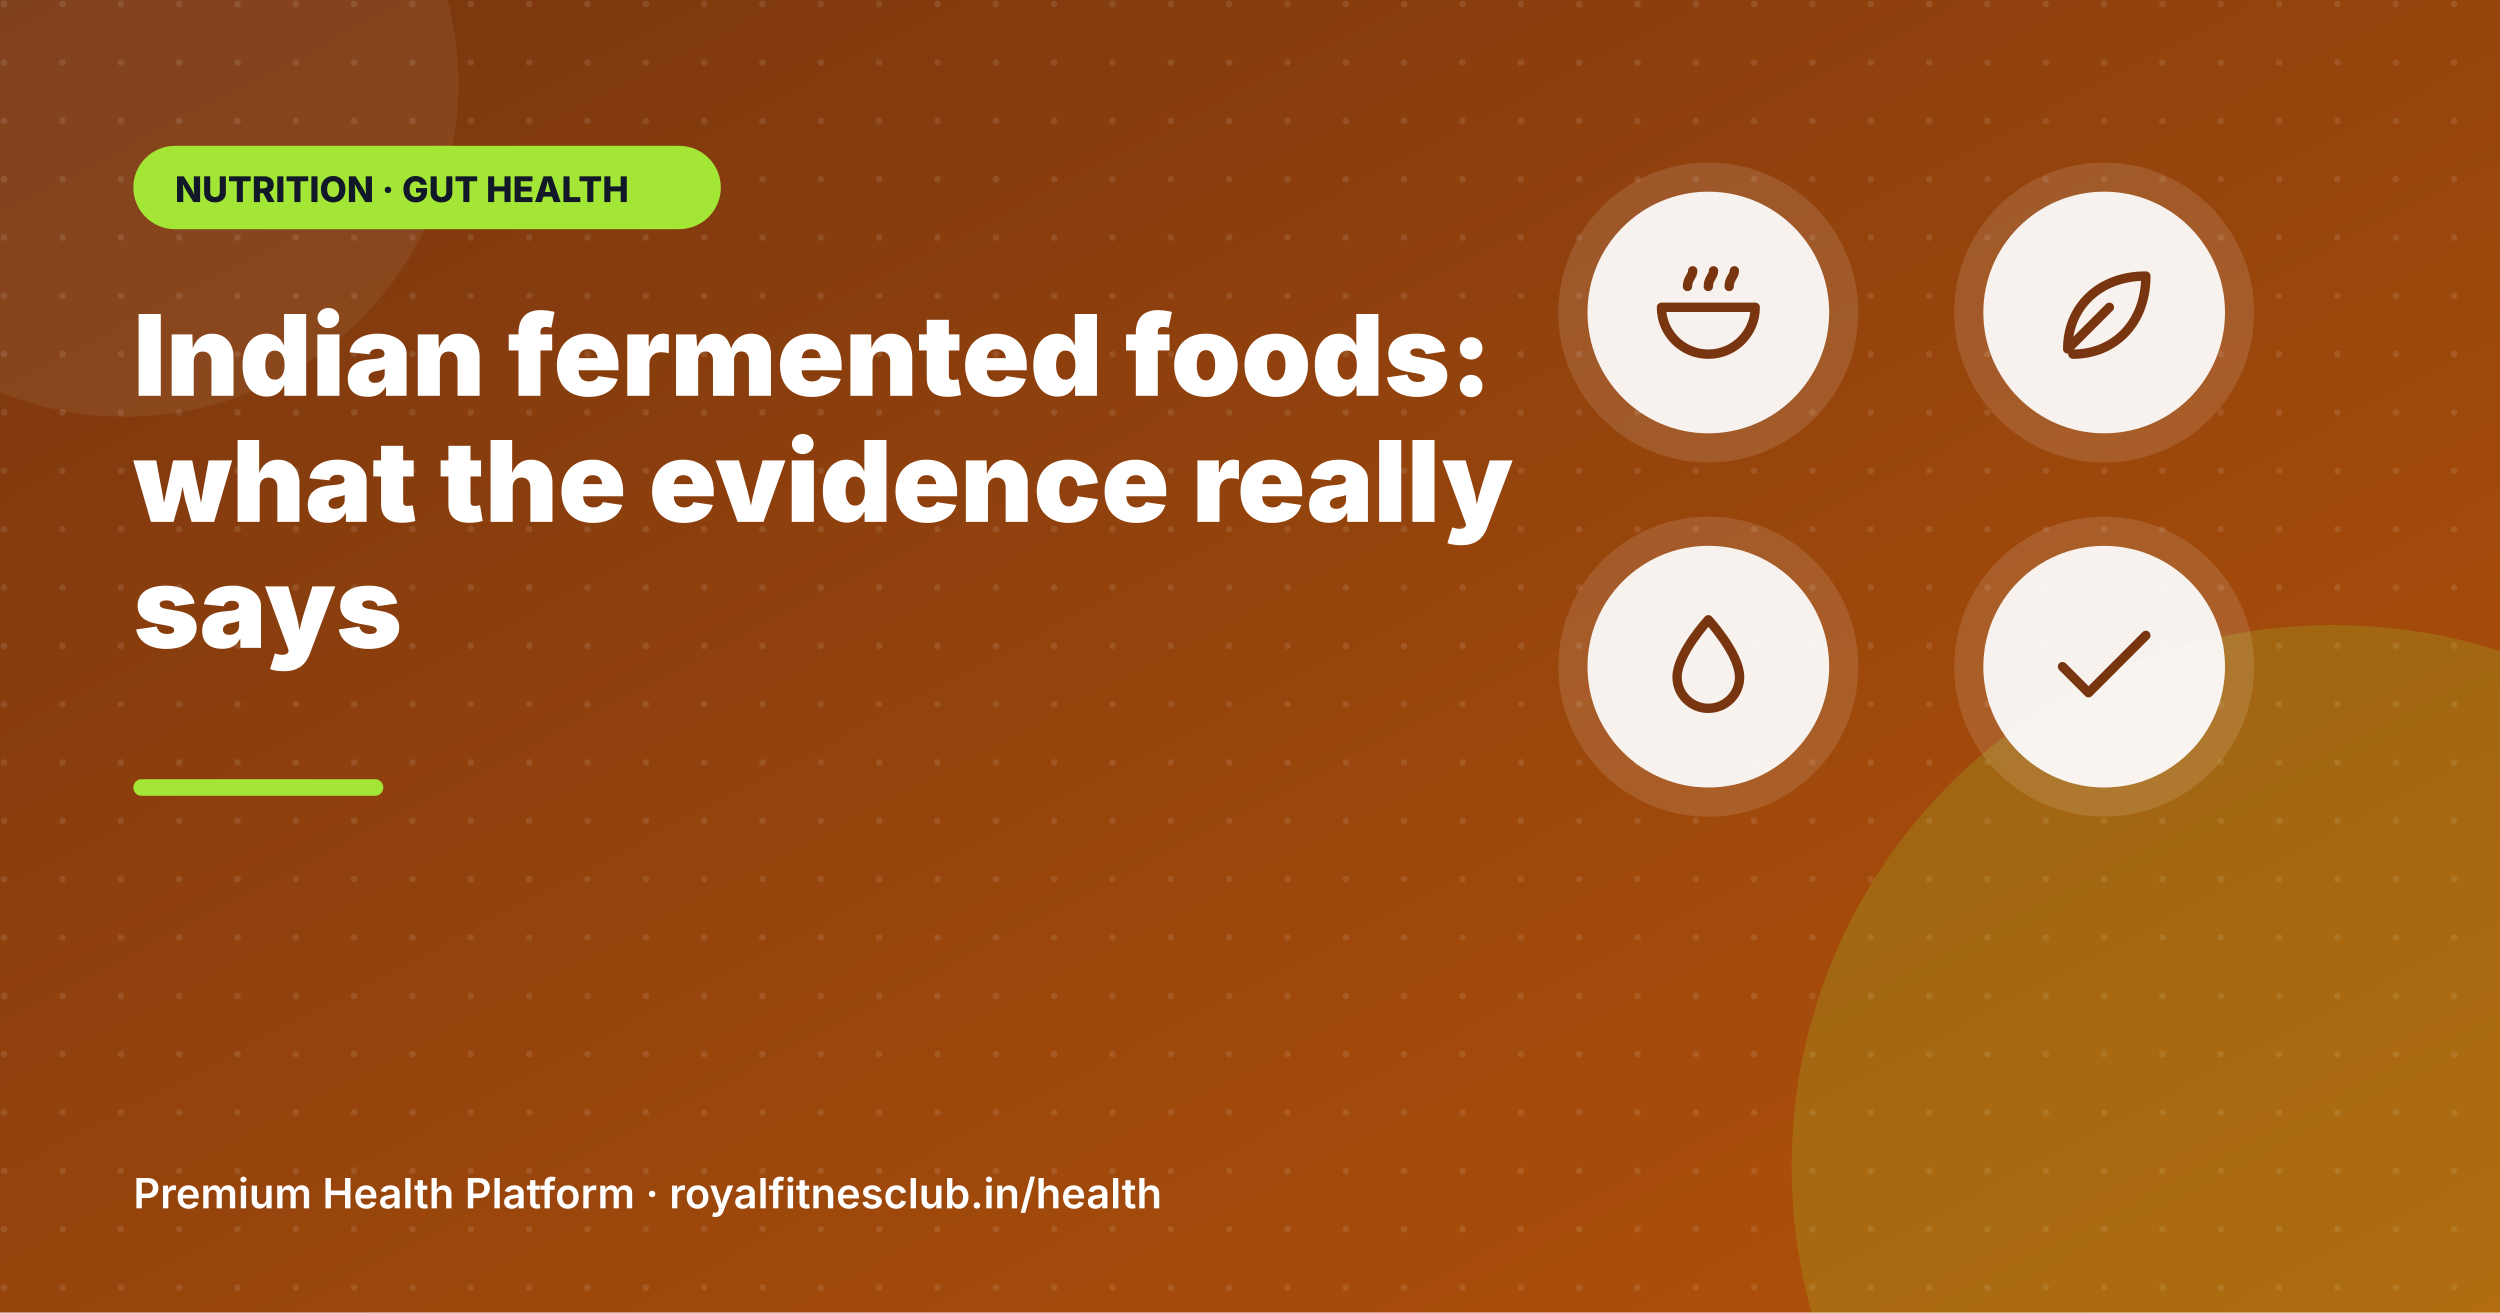
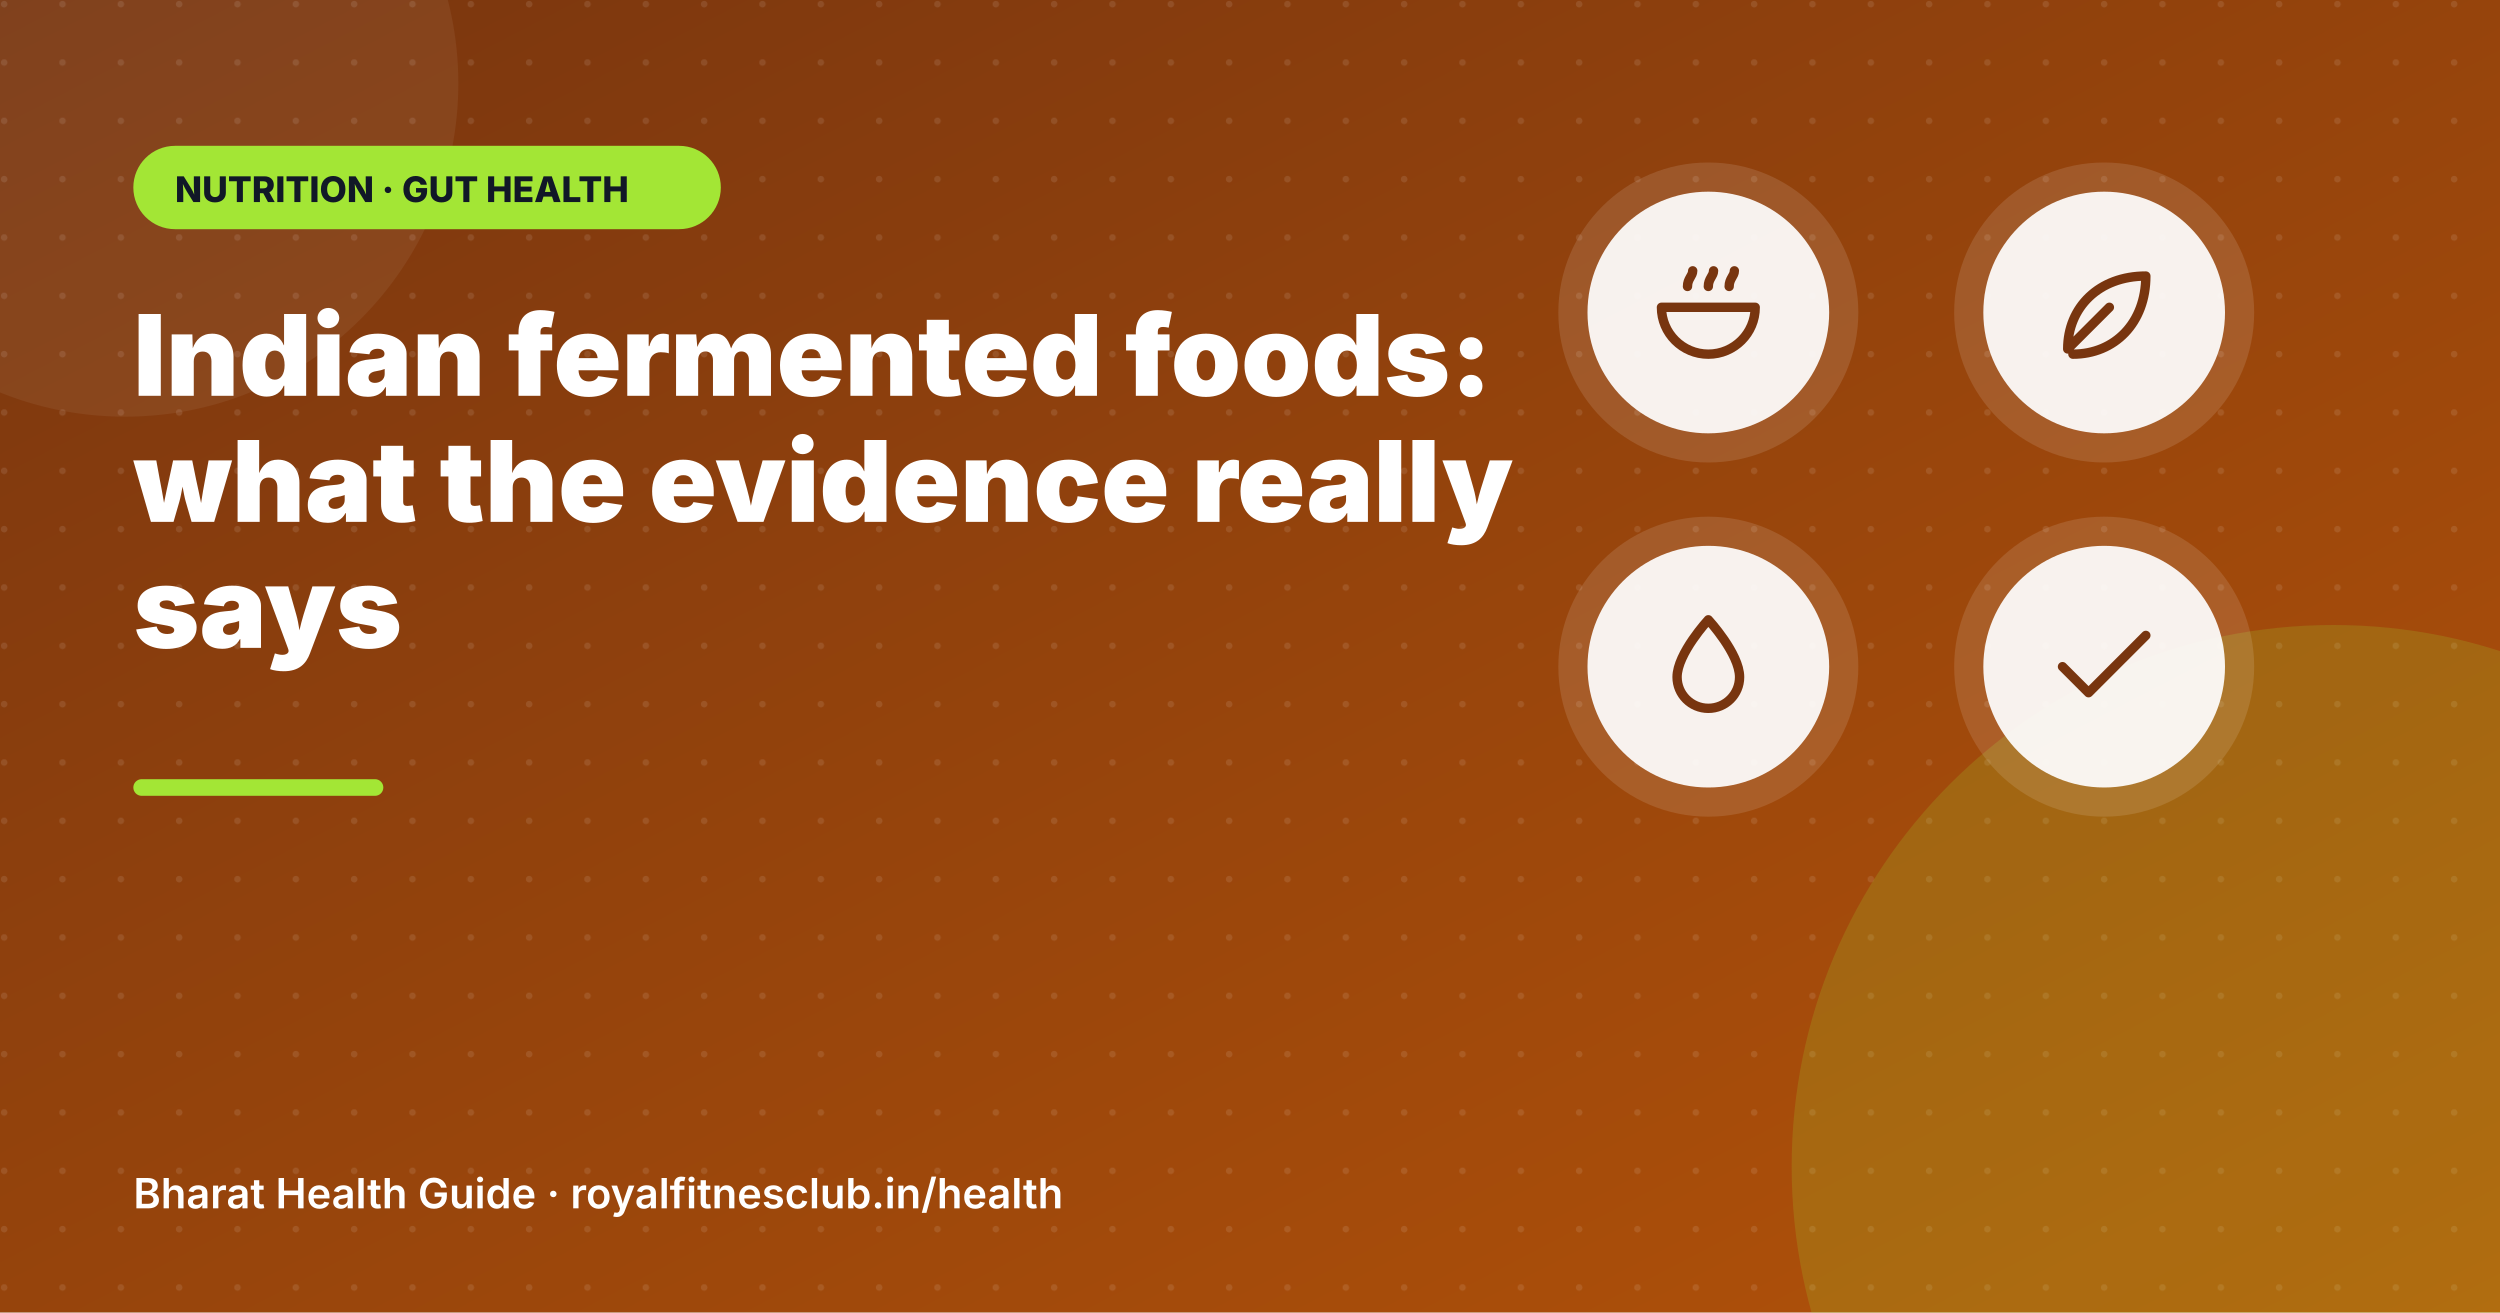
<svg xmlns="http://www.w3.org/2000/svg" width="1200" height="630" viewBox="0 0 1200 630" role="img">
  <defs>
    <linearGradient id="g" x1="0" y1="0" x2="1" y2="1">
      <stop offset="0" stop-color="#78350f" />
      <stop offset="1" stop-color="#b45309" />
    </linearGradient>
    <pattern id="p" width="28" height="28" patternUnits="userSpaceOnUse">
      <circle cx="2" cy="2" r="1.6" fill="#ffffff" fill-opacity="0.10" />
    </pattern>
  </defs>
  <rect width="1200" height="630" fill="url(#g)" />
  <rect width="1200" height="630" fill="url(#p)" />
  <circle cx="1120" cy="560" r="260" fill="#a3e635" fill-opacity="0.18" />
  <circle cx="60" cy="40" r="160" fill="#ffffff" fill-opacity="0.06" />
  <rect x="64" y="70" width="282" height="40" rx="20" fill="#a3e635" />
  <text x="84" y="97" font-family="Inter, 'Noto Sans Devanagari', 'Segoe UI', Arial, sans-serif" font-size="17" font-weight="800" fill="#111827" text-anchor="start">NUTRITION · GUT HEALTH</text>
  <text x="64" y="190" font-family="Inter, 'Noto Sans Devanagari', 'Segoe UI', Arial, sans-serif" font-size="54" font-weight="900" fill="#ffffff" text-anchor="start">Indian fermented foods:</text>
  <text x="64" y="250.48" font-family="Inter, 'Noto Sans Devanagari', 'Segoe UI', Arial, sans-serif" font-size="54" font-weight="900" fill="#ffffff" text-anchor="start">what the evidence really</text>
  <text x="64" y="310.96" font-family="Inter, 'Noto Sans Devanagari', 'Segoe UI', Arial, sans-serif" font-size="54" font-weight="900" fill="#ffffff" text-anchor="start">says</text>
  <rect x="64" y="374" width="120" height="8" rx="4" fill="#a3e635" />
-   <text x="64" y="580" font-family="Inter, 'Noto Sans Devanagari', 'Segoe UI', Arial, sans-serif" font-size="20" font-weight="600" fill="#ffffff" text-anchor="start">Premium Health Platform · royalfitnesclub.in/health</text>
+   <text x="64" y="580" font-family="Inter, 'Noto Sans Devanagari', 'Segoe UI', Arial, sans-serif" font-size="20" font-weight="600" fill="#ffffff" text-anchor="start">Bharat Health Guide · royalfitnesclub.in/health</text>
  <circle cx="820" cy="150" r="72" fill="#ffffff" fill-opacity="0.12" />
  <circle cx="820" cy="150" r="58" fill="#ffffff" fill-opacity="0.92" />
  <g transform="translate(790 120) scale(2.5)" fill="none" stroke="#78350f" stroke-width="1.8" stroke-linecap="round" stroke-linejoin="round">
    <path d="M3 11h18a9 9 0 01-18 0zM8 7c0-1.5 1-2 1-3M12 7c0-1.5 1-2 1-3M16 7c0-1.5 1-2 1-3" />
  </g>
  <circle cx="1010" cy="150" r="72" fill="#ffffff" fill-opacity="0.12" />
  <circle cx="1010" cy="150" r="58" fill="#ffffff" fill-opacity="0.92" />
  <g transform="translate(980 120) scale(2.5)" fill="none" stroke="#78350f" stroke-width="1.8" stroke-linecap="round" stroke-linejoin="round">
    <path d="M5 19c0-8 6-14 15-14 0 9-6 15-14 15M5 19l8-8" />
  </g>
  <circle cx="820" cy="320" r="72" fill="#ffffff" fill-opacity="0.12" />
  <circle cx="820" cy="320" r="58" fill="#ffffff" fill-opacity="0.92" />
  <g transform="translate(790 290) scale(2.5)" fill="none" stroke="#78350f" stroke-width="1.8" stroke-linecap="round" stroke-linejoin="round">
    <path d="M12 3s6 6.5 6 11a6 6 0 01-12 0c0-4.5 6-11 6-11z" />
  </g>
  <circle cx="1010" cy="320" r="72" fill="#ffffff" fill-opacity="0.12" />
  <circle cx="1010" cy="320" r="58" fill="#ffffff" fill-opacity="0.92" />
  <g transform="translate(980 290) scale(2.5)" fill="none" stroke="#78350f" stroke-width="1.8" stroke-linecap="round" stroke-linejoin="round">
    <path d="M4 12l5 5L20 6" />
  </g>
</svg>
